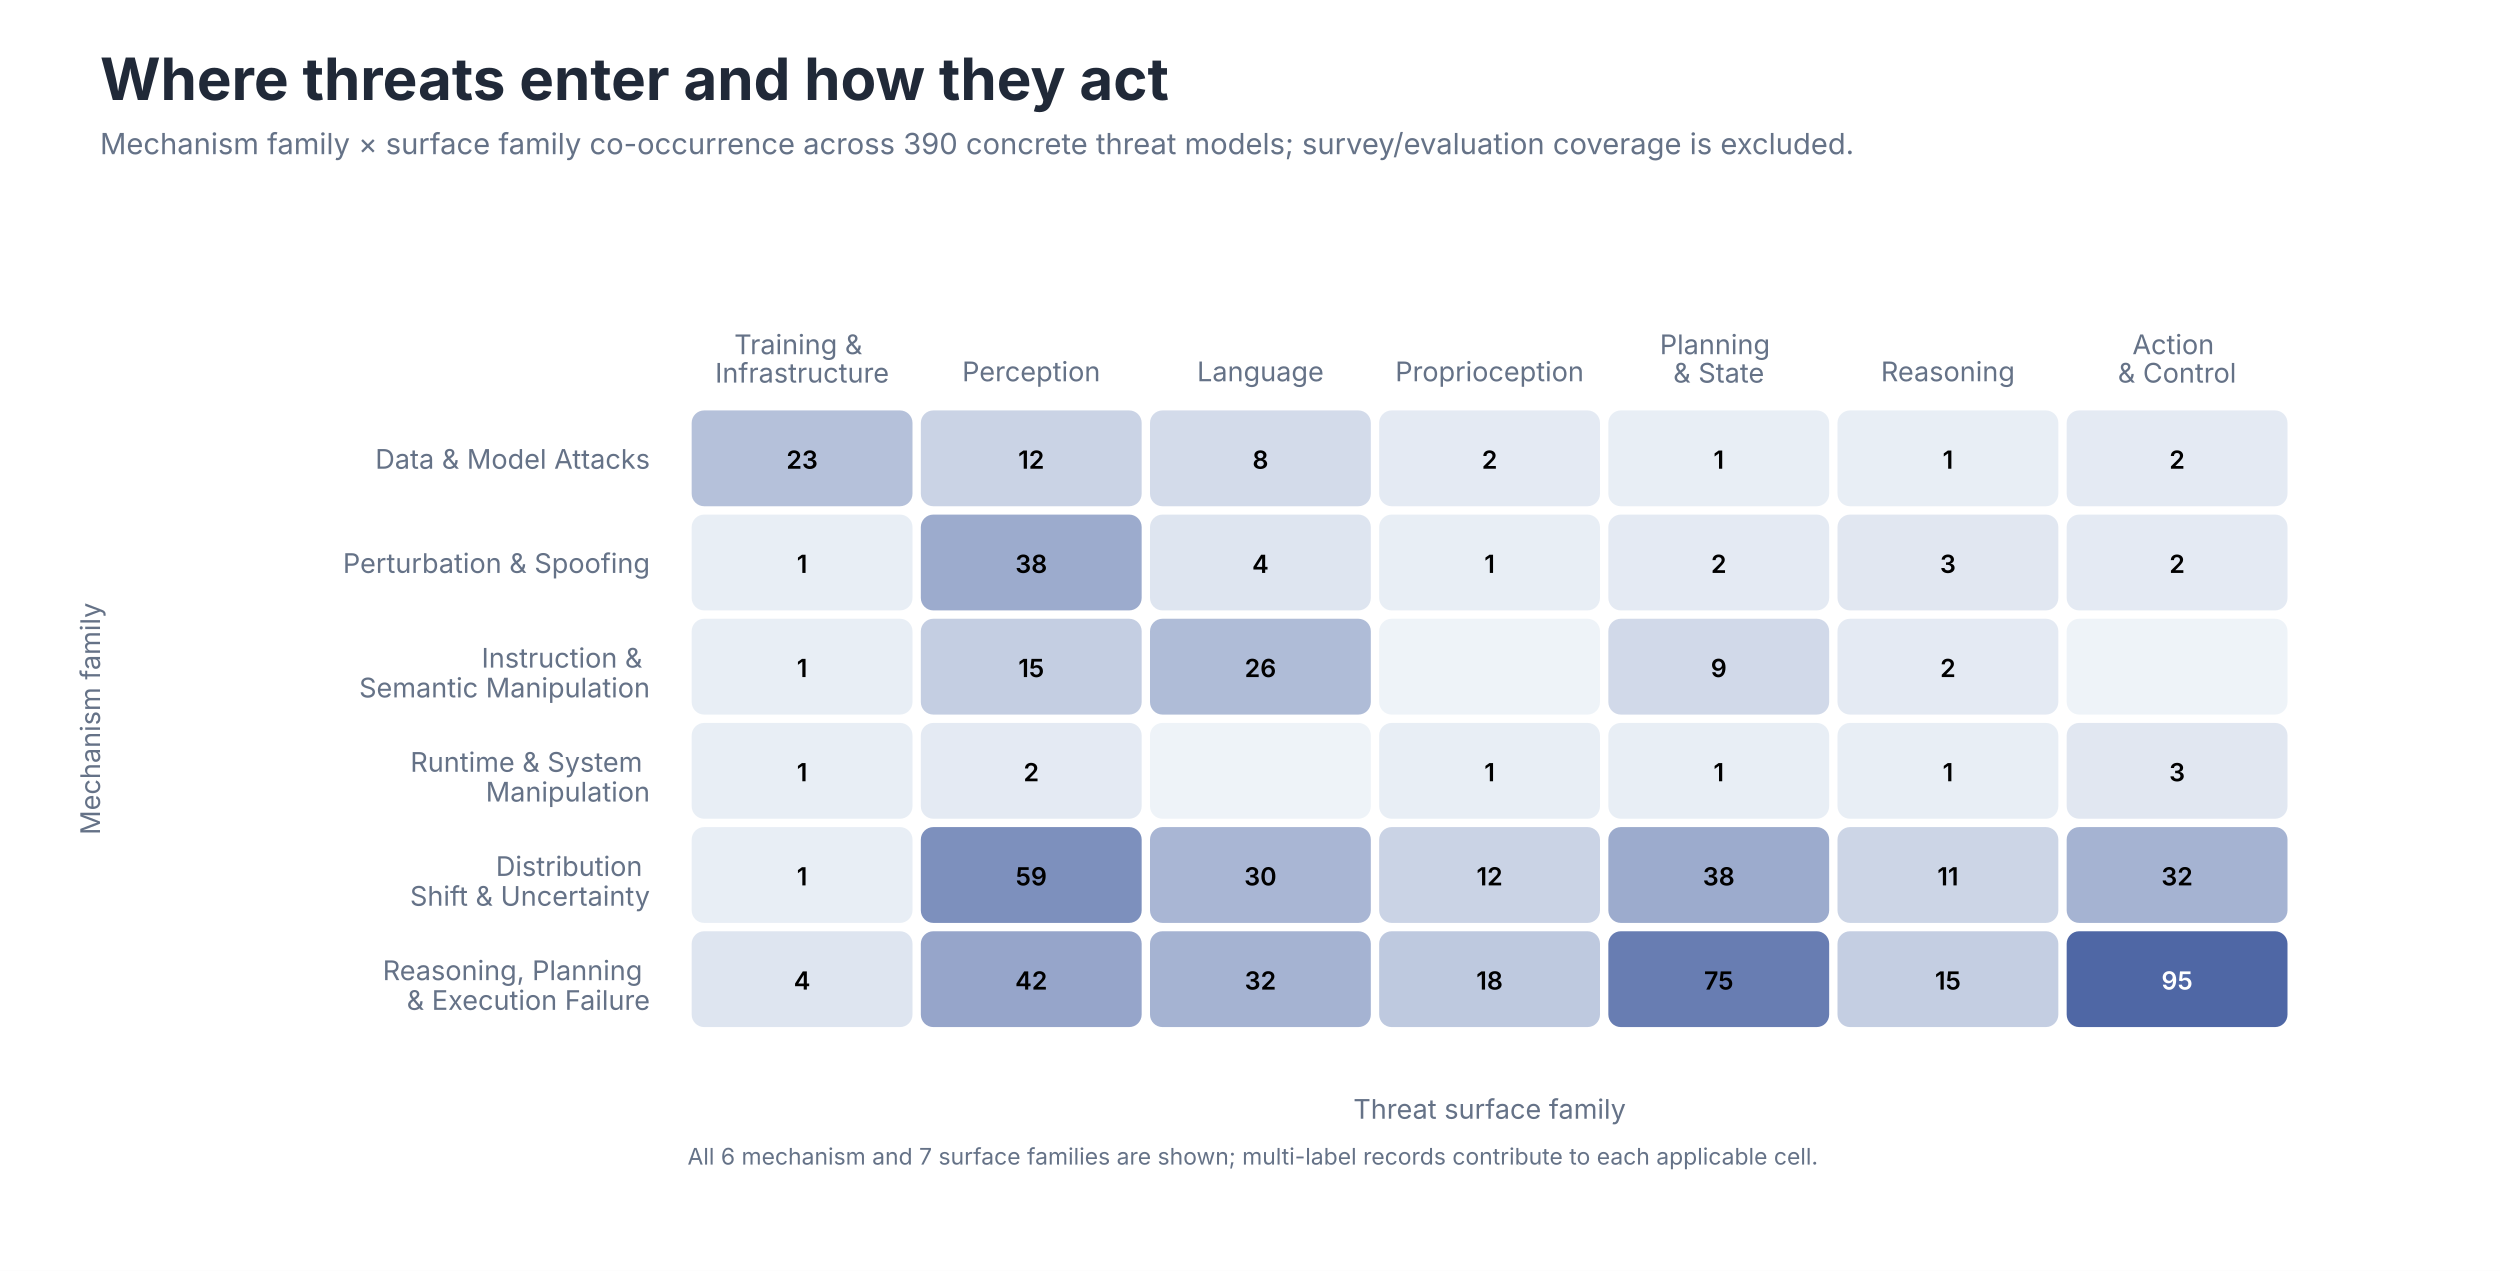
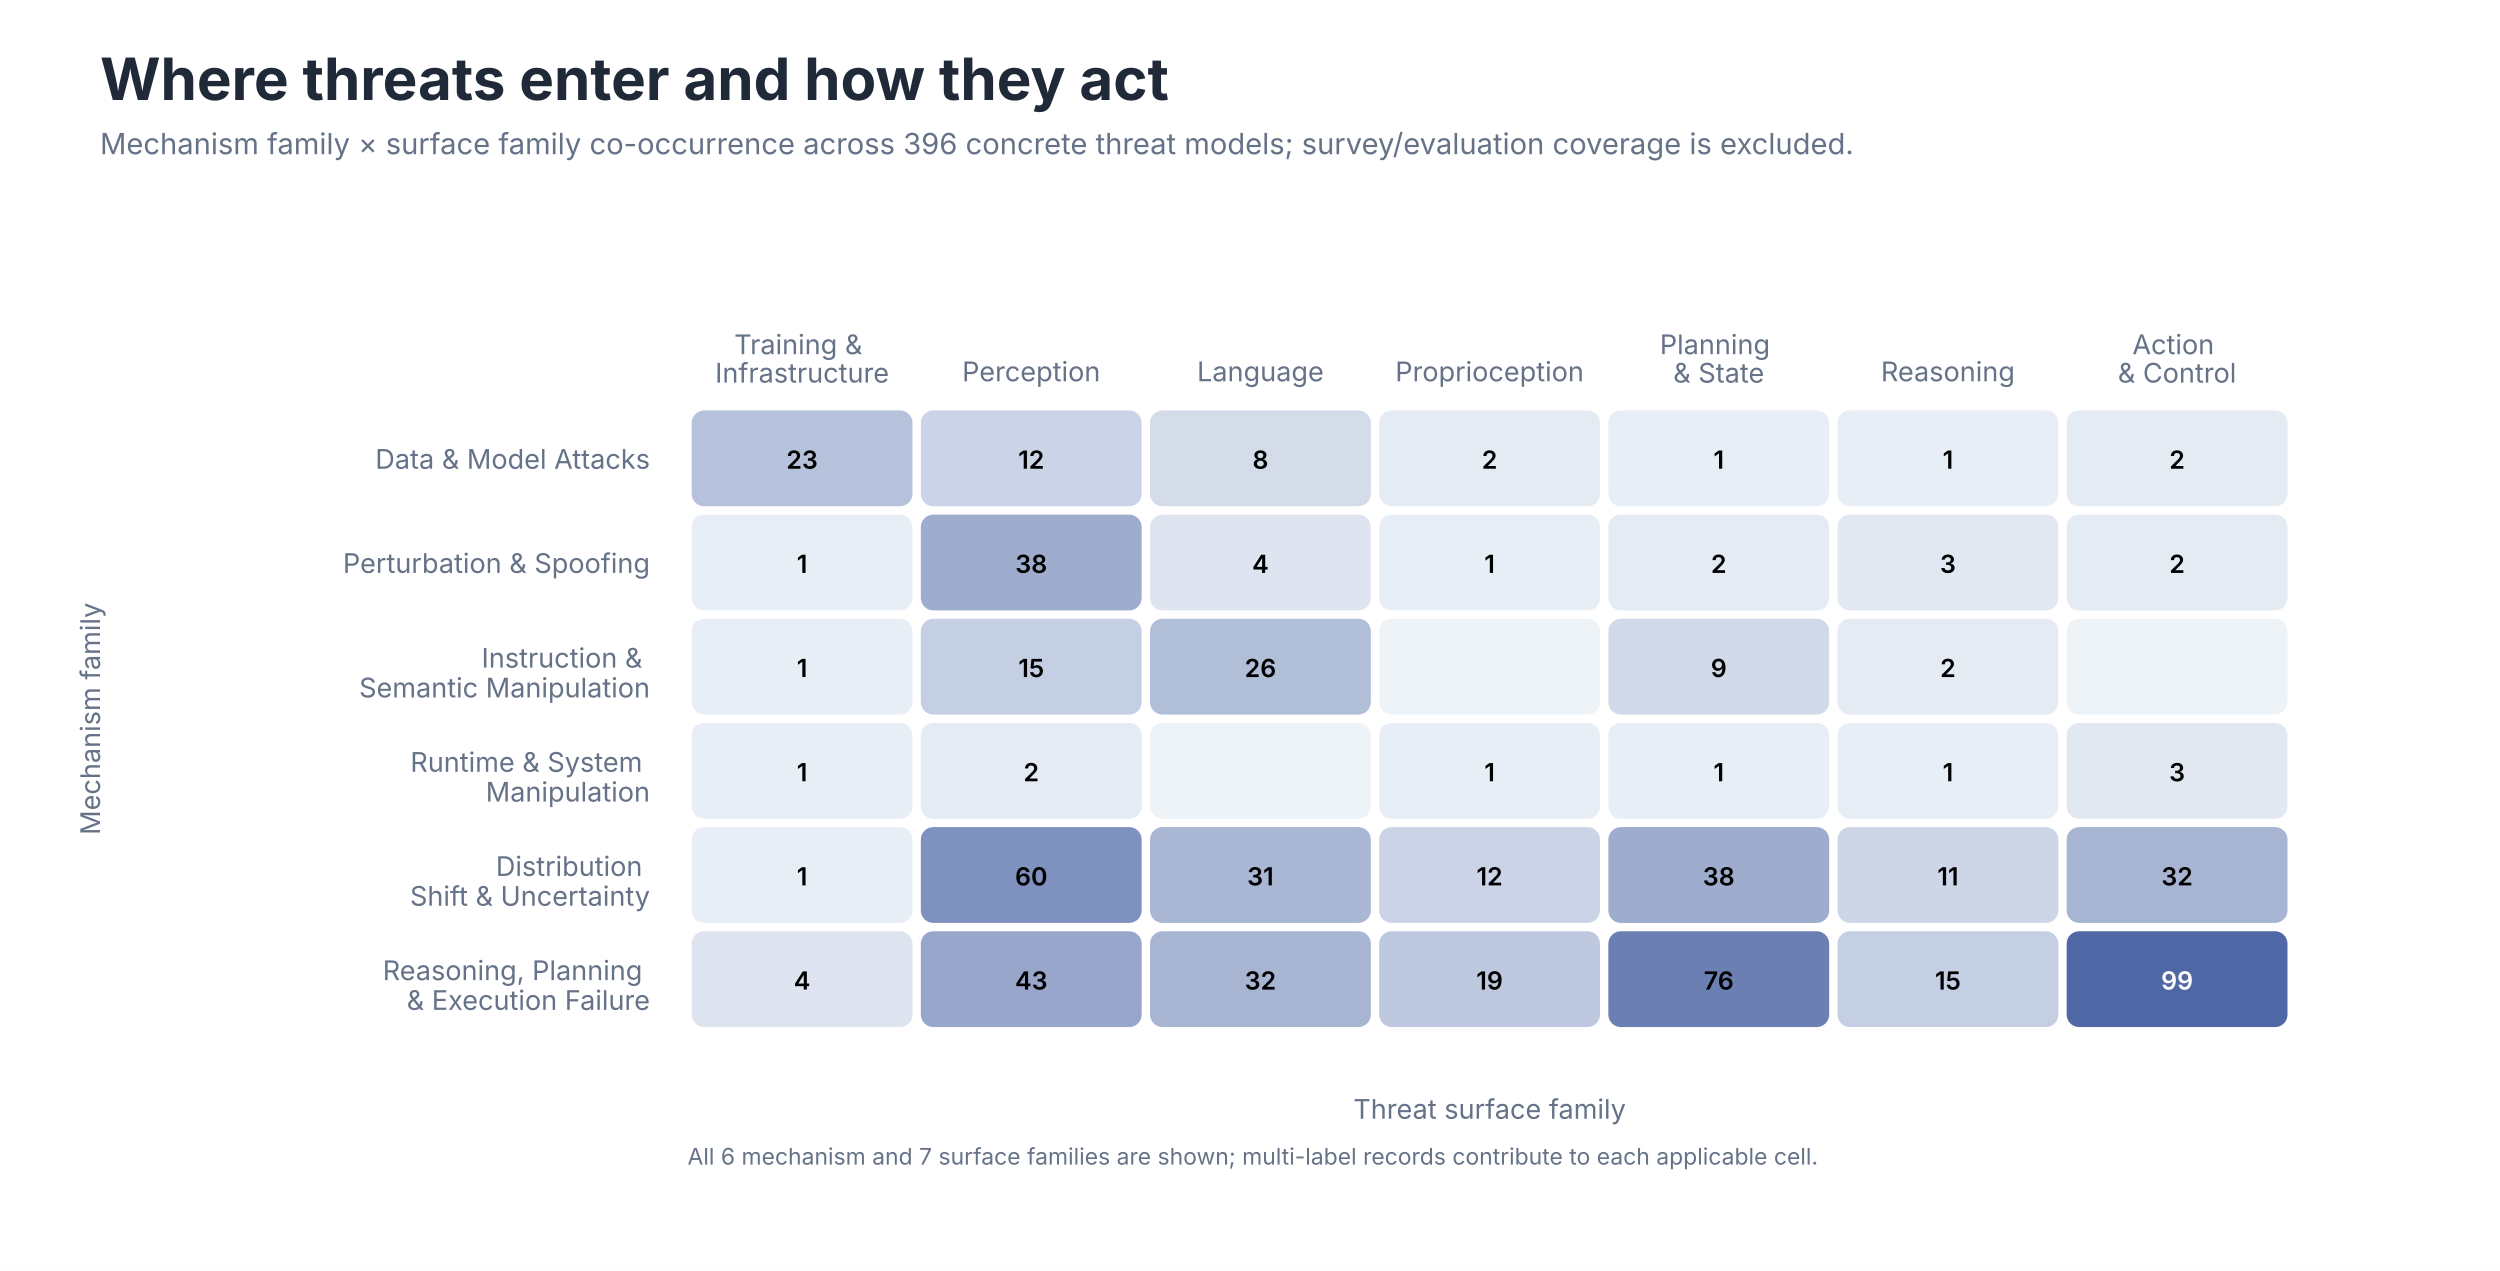
<svg xmlns="http://www.w3.org/2000/svg" role="img" aria-labelledby="title desc" viewBox="0 0 1200 610">
  <style>
text { font-family: -apple-system, BlinkMacSystemFont, 'Segoe UI', sans-serif; }
.title { font-size: 28px; font-weight: 650; fill: #202938; }
.subtitle { font-size: 14px; fill: #657287; }
.axis { font-size: 13px; fill: #657287; }
.label { font-size: 13px; fill: #202938; }
.small { font-size: 11px; fill: #657287; }
</style>
  <rect width="1200" height="610" fill="#FFFFFF" />
  <text class="title" x="48" y="48">Where threats enter and how they act</text>
-   <text class="subtitle" x="48" y="74">Mechanism family × surface family co-occurrence across 390 concrete threat models; survey/evaluation coverage is excluded.</text>
+   <text class="subtitle" x="48" y="74">Mechanism family × surface family co-occurrence across 396 concrete threat models; survey/evaluation coverage is excluded.</text>
  <text class="axis" text-anchor="middle" x="385.0" y="170.0">
    <tspan x="385.0" dy="0em">Training &amp;</tspan>
    <tspan x="385.0" dy="1.05em">Infrastructure</tspan>
  </text>
  <text class="axis" text-anchor="middle" x="495.0" y="183.0">
    <tspan x="495.0" dy="0em">Perception</tspan>
  </text>
  <text class="axis" text-anchor="middle" x="605.0" y="183.0">
    <tspan x="605.0" dy="0em">Language</tspan>
  </text>
  <text class="axis" text-anchor="middle" x="715.0" y="183.0">
    <tspan x="715.0" dy="0em">Proprioception</tspan>
  </text>
  <text class="axis" text-anchor="middle" x="825.0" y="170.0">
    <tspan x="825.0" dy="0em">Planning</tspan>
    <tspan x="825.0" dy="1.05em">&amp; State</tspan>
  </text>
  <text class="axis" text-anchor="middle" x="935.0" y="183.0">
    <tspan x="935.0" dy="0em">Reasoning</tspan>
  </text>
  <text class="axis" text-anchor="middle" x="1045.0" y="170.0">
    <tspan x="1045.0" dy="0em">Action</tspan>
    <tspan x="1045.0" dy="1.05em">&amp; Control</tspan>
  </text>
  <text class="axis" text-anchor="end" x="312.0" y="225.0">Data &amp; Model Attacks</text>
  <text class="axis" text-anchor="end" x="312.0" y="275.0">Perturbation &amp; Spoofing</text>
  <text class="axis" text-anchor="end" x="312.0" y="325.0">
    <tspan x="312.0" dy="-0.35em">Instruction &amp;</tspan>
    <tspan x="312.0" dy="1.1em">Semantic Manipulation</tspan>
  </text>
  <text class="axis" text-anchor="end" x="312.0" y="375.0">
    <tspan x="312.0" dy="-0.35em">Runtime &amp; System</tspan>
    <tspan x="312.0" dy="1.1em">Manipulation</tspan>
  </text>
  <text class="axis" text-anchor="end" x="312.0" y="425.0">
    <tspan x="312.0" dy="-0.35em">Distribution</tspan>
    <tspan x="312.0" dy="1.1em">Shift &amp; Uncertainty</tspan>
  </text>
  <text class="axis" text-anchor="end" x="312.0" y="475.0">
    <tspan x="312.0" dy="-0.35em">Reasoning, Planning</tspan>
    <tspan x="312.0" dy="1.1em">&amp; Execution Failure</tspan>
  </text>
-   <rect x="332" y="197" width="106" height="46" rx="6" fill="#B5C1DA" />
+   <rect x="332" y="197" width="106" height="46" rx="6" fill="#B6C2DB" />
  <text x="385.0" y="225.0" text-anchor="middle" font-size="12" font-weight="600" fill="#000000">23</text>
-   <rect x="442" y="197" width="106" height="46" rx="6" fill="#CAD3E5" />
+   <rect x="442" y="197" width="106" height="46" rx="6" fill="#CBD4E6" />
  <text x="495.0" y="225.0" text-anchor="middle" font-size="12" font-weight="600" fill="#000000">12</text>
-   <rect x="552" y="197" width="106" height="46" rx="6" fill="#D3DBEA" />
+   <rect x="552" y="197" width="106" height="46" rx="6" fill="#D4DCEA" />
  <text x="605.0" y="225.0" text-anchor="middle" font-size="12" font-weight="600" fill="#000000">8</text>
-   <rect x="662" y="197" width="106" height="46" rx="6" fill="#E4EAF3" />
+   <rect x="662" y="197" width="106" height="46" rx="6" fill="#E4EBF3" />
  <text x="715.0" y="225.0" text-anchor="middle" font-size="12" font-weight="600" fill="#000000">2</text>
  <rect x="772" y="197" width="106" height="46" rx="6" fill="#E8EEF5" />
  <text x="825.0" y="225.0" text-anchor="middle" font-size="12" font-weight="600" fill="#000000">1</text>
  <rect x="882" y="197" width="106" height="46" rx="6" fill="#E8EEF5" />
  <text x="935.0" y="225.0" text-anchor="middle" font-size="12" font-weight="600" fill="#000000">1</text>
-   <rect x="992" y="197" width="106" height="46" rx="6" fill="#E4EAF3" />
+   <rect x="992" y="197" width="106" height="46" rx="6" fill="#E4EBF3" />
  <text x="1045.0" y="225.0" text-anchor="middle" font-size="12" font-weight="600" fill="#000000">2</text>
  <rect x="332" y="247" width="106" height="46" rx="6" fill="#E8EEF5" />
  <text x="385.0" y="275.0" text-anchor="middle" font-size="12" font-weight="600" fill="#000000">1</text>
-   <rect x="442" y="247" width="106" height="46" rx="6" fill="#9CABCD" />
+   <rect x="442" y="247" width="106" height="46" rx="6" fill="#9EADCE" />
  <text x="495.0" y="275.0" text-anchor="middle" font-size="12" font-weight="600" fill="#000000">38</text>
  <rect x="552" y="247" width="106" height="46" rx="6" fill="#DEE5F0" />
  <text x="605.0" y="275.0" text-anchor="middle" font-size="12" font-weight="600" fill="#000000">4</text>
  <rect x="662" y="247" width="106" height="46" rx="6" fill="#E8EEF5" />
  <text x="715.0" y="275.0" text-anchor="middle" font-size="12" font-weight="600" fill="#000000">1</text>
-   <rect x="772" y="247" width="106" height="46" rx="6" fill="#E4EAF3" />
+   <rect x="772" y="247" width="106" height="46" rx="6" fill="#E4EBF3" />
  <text x="825.0" y="275.0" text-anchor="middle" font-size="12" font-weight="600" fill="#000000">2</text>
-   <rect x="882" y="247" width="106" height="46" rx="6" fill="#E1E7F1" />
+   <rect x="882" y="247" width="106" height="46" rx="6" fill="#E1E8F1" />
  <text x="935.0" y="275.0" text-anchor="middle" font-size="12" font-weight="600" fill="#000000">3</text>
-   <rect x="992" y="247" width="106" height="46" rx="6" fill="#E4EAF3" />
+   <rect x="992" y="247" width="106" height="46" rx="6" fill="#E4EBF3" />
  <text x="1045.0" y="275.0" text-anchor="middle" font-size="12" font-weight="600" fill="#000000">2</text>
  <rect x="332" y="297" width="106" height="46" rx="6" fill="#E8EEF5" />
  <text x="385.0" y="325.0" text-anchor="middle" font-size="12" font-weight="600" fill="#000000">1</text>
-   <rect x="442" y="297" width="106" height="46" rx="6" fill="#C4CEE2" />
+   <rect x="442" y="297" width="106" height="46" rx="6" fill="#C5CFE3" />
  <text x="495.0" y="325.0" text-anchor="middle" font-size="12" font-weight="600" fill="#000000">15</text>
-   <rect x="552" y="297" width="106" height="46" rx="6" fill="#AFBCD7" />
+   <rect x="552" y="297" width="106" height="46" rx="6" fill="#B1BED8" />
  <text x="605.0" y="325.0" text-anchor="middle" font-size="12" font-weight="600" fill="#000000">26</text>
  <rect x="662" y="297" width="106" height="46" rx="6" fill="#EEF3F8" />
  <text x="715.0" y="325.0" text-anchor="middle" font-size="12" font-weight="600" fill="#000000" />
-   <rect x="772" y="297" width="106" height="46" rx="6" fill="#D1D9E9" />
+   <rect x="772" y="297" width="106" height="46" rx="6" fill="#D2DAE9" />
  <text x="825.0" y="325.0" text-anchor="middle" font-size="12" font-weight="600" fill="#000000">9</text>
-   <rect x="882" y="297" width="106" height="46" rx="6" fill="#E4EAF3" />
+   <rect x="882" y="297" width="106" height="46" rx="6" fill="#E4EBF3" />
  <text x="935.0" y="325.0" text-anchor="middle" font-size="12" font-weight="600" fill="#000000">2</text>
  <rect x="992" y="297" width="106" height="46" rx="6" fill="#EEF3F8" />
  <text x="1045.0" y="325.0" text-anchor="middle" font-size="12" font-weight="600" fill="#000000" />
  <rect x="332" y="347" width="106" height="46" rx="6" fill="#E8EEF5" />
  <text x="385.0" y="375.0" text-anchor="middle" font-size="12" font-weight="600" fill="#000000">1</text>
-   <rect x="442" y="347" width="106" height="46" rx="6" fill="#E4EAF3" />
+   <rect x="442" y="347" width="106" height="46" rx="6" fill="#E4EBF3" />
  <text x="495.0" y="375.0" text-anchor="middle" font-size="12" font-weight="600" fill="#000000">2</text>
  <rect x="552" y="347" width="106" height="46" rx="6" fill="#EEF3F8" />
  <text x="605.0" y="375.0" text-anchor="middle" font-size="12" font-weight="600" fill="#000000" />
  <rect x="662" y="347" width="106" height="46" rx="6" fill="#E8EEF5" />
  <text x="715.0" y="375.0" text-anchor="middle" font-size="12" font-weight="600" fill="#000000">1</text>
  <rect x="772" y="347" width="106" height="46" rx="6" fill="#E8EEF5" />
  <text x="825.0" y="375.0" text-anchor="middle" font-size="12" font-weight="600" fill="#000000">1</text>
  <rect x="882" y="347" width="106" height="46" rx="6" fill="#E8EEF5" />
  <text x="935.0" y="375.0" text-anchor="middle" font-size="12" font-weight="600" fill="#000000">1</text>
-   <rect x="992" y="347" width="106" height="46" rx="6" fill="#E1E7F1" />
+   <rect x="992" y="347" width="106" height="46" rx="6" fill="#E1E8F1" />
  <text x="1045.0" y="375.0" text-anchor="middle" font-size="12" font-weight="600" fill="#000000">3</text>
  <rect x="332" y="397" width="106" height="46" rx="6" fill="#E8EEF5" />
  <text x="385.0" y="425.0" text-anchor="middle" font-size="12" font-weight="600" fill="#000000">1</text>
-   <rect x="442" y="397" width="106" height="46" rx="6" fill="#7D90BD" />
-   <text x="495.0" y="425.0" text-anchor="middle" font-size="12" font-weight="600" fill="#000000">59</text>
+   <rect x="442" y="397" width="106" height="46" rx="6" fill="#7F91BE" />
+   <text x="495.0" y="425.0" text-anchor="middle" font-size="12" font-weight="600" fill="#000000">60</text>
  <rect x="552" y="397" width="106" height="46" rx="6" fill="#A9B6D4" />
-   <text x="605.0" y="425.0" text-anchor="middle" font-size="12" font-weight="600" fill="#000000">30</text>
-   <rect x="662" y="397" width="106" height="46" rx="6" fill="#CAD3E5" />
+   <text x="605.0" y="425.0" text-anchor="middle" font-size="12" font-weight="600" fill="#000000">31</text>
+   <rect x="662" y="397" width="106" height="46" rx="6" fill="#CBD4E6" />
  <text x="715.0" y="425.0" text-anchor="middle" font-size="12" font-weight="600" fill="#000000">12</text>
-   <rect x="772" y="397" width="106" height="46" rx="6" fill="#9CABCD" />
+   <rect x="772" y="397" width="106" height="46" rx="6" fill="#9EADCE" />
  <text x="825.0" y="425.0" text-anchor="middle" font-size="12" font-weight="600" fill="#000000">38</text>
-   <rect x="882" y="397" width="106" height="46" rx="6" fill="#CCD5E6" />
+   <rect x="882" y="397" width="106" height="46" rx="6" fill="#CDD6E7" />
  <text x="935.0" y="425.0" text-anchor="middle" font-size="12" font-weight="600" fill="#000000">11</text>
-   <rect x="992" y="397" width="106" height="46" rx="6" fill="#A5B3D2" />
+   <rect x="992" y="397" width="106" height="46" rx="6" fill="#A7B5D3" />
  <text x="1045.0" y="425.0" text-anchor="middle" font-size="12" font-weight="600" fill="#000000">32</text>
  <rect x="332" y="447" width="106" height="46" rx="6" fill="#DEE5F0" />
  <text x="385.0" y="475.0" text-anchor="middle" font-size="12" font-weight="600" fill="#000000">4</text>
-   <rect x="442" y="447" width="106" height="46" rx="6" fill="#96A5CA" />
-   <text x="495.0" y="475.0" text-anchor="middle" font-size="12" font-weight="600" fill="#000000">42</text>
-   <rect x="552" y="447" width="106" height="46" rx="6" fill="#A5B3D2" />
+   <rect x="442" y="447" width="106" height="46" rx="6" fill="#97A6CA" />
+   <text x="495.0" y="475.0" text-anchor="middle" font-size="12" font-weight="600" fill="#000000">43</text>
+   <rect x="552" y="447" width="106" height="46" rx="6" fill="#A7B5D3" />
  <text x="605.0" y="475.0" text-anchor="middle" font-size="12" font-weight="600" fill="#000000">32</text>
-   <rect x="662" y="447" width="106" height="46" rx="6" fill="#BEC9DF" />
-   <text x="715.0" y="475.0" text-anchor="middle" font-size="12" font-weight="600" fill="#000000">18</text>
-   <rect x="772" y="447" width="106" height="46" rx="6" fill="#687DB2" />
-   <text x="825.0" y="475.0" text-anchor="middle" font-size="12" font-weight="600" fill="#000000">75</text>
-   <rect x="882" y="447" width="106" height="46" rx="6" fill="#C4CEE2" />
+   <rect x="662" y="447" width="106" height="46" rx="6" fill="#BEC8DF" />
+   <text x="715.0" y="475.0" text-anchor="middle" font-size="12" font-weight="600" fill="#000000">19</text>
+   <rect x="772" y="447" width="106" height="46" rx="6" fill="#6B7FB3" />
+   <text x="825.0" y="475.0" text-anchor="middle" font-size="12" font-weight="600" fill="#000000">76</text>
+   <rect x="882" y="447" width="106" height="46" rx="6" fill="#C5CFE3" />
  <text x="935.0" y="475.0" text-anchor="middle" font-size="12" font-weight="600" fill="#000000">15</text>
  <rect x="992" y="447" width="106" height="46" rx="6" fill="#4F67A5" />
-   <text x="1045.0" y="475.0" text-anchor="middle" font-size="12" font-weight="600" fill="#FFFFFF">95</text>
+   <text x="1045.0" y="475.0" text-anchor="middle" font-size="12" font-weight="600" fill="#FFFFFF">99</text>
  <text class="axis" x="715.0" y="537" text-anchor="middle">Threat surface family</text>
  <text class="axis" transform="translate(48 345.0) rotate(-90)" text-anchor="middle">Mechanism family</text>
  <text class="small" x="330" y="559">All 6 mechanism and 7 surface families are shown; multi-label records contribute to each applicable cell.</text>
</svg>
